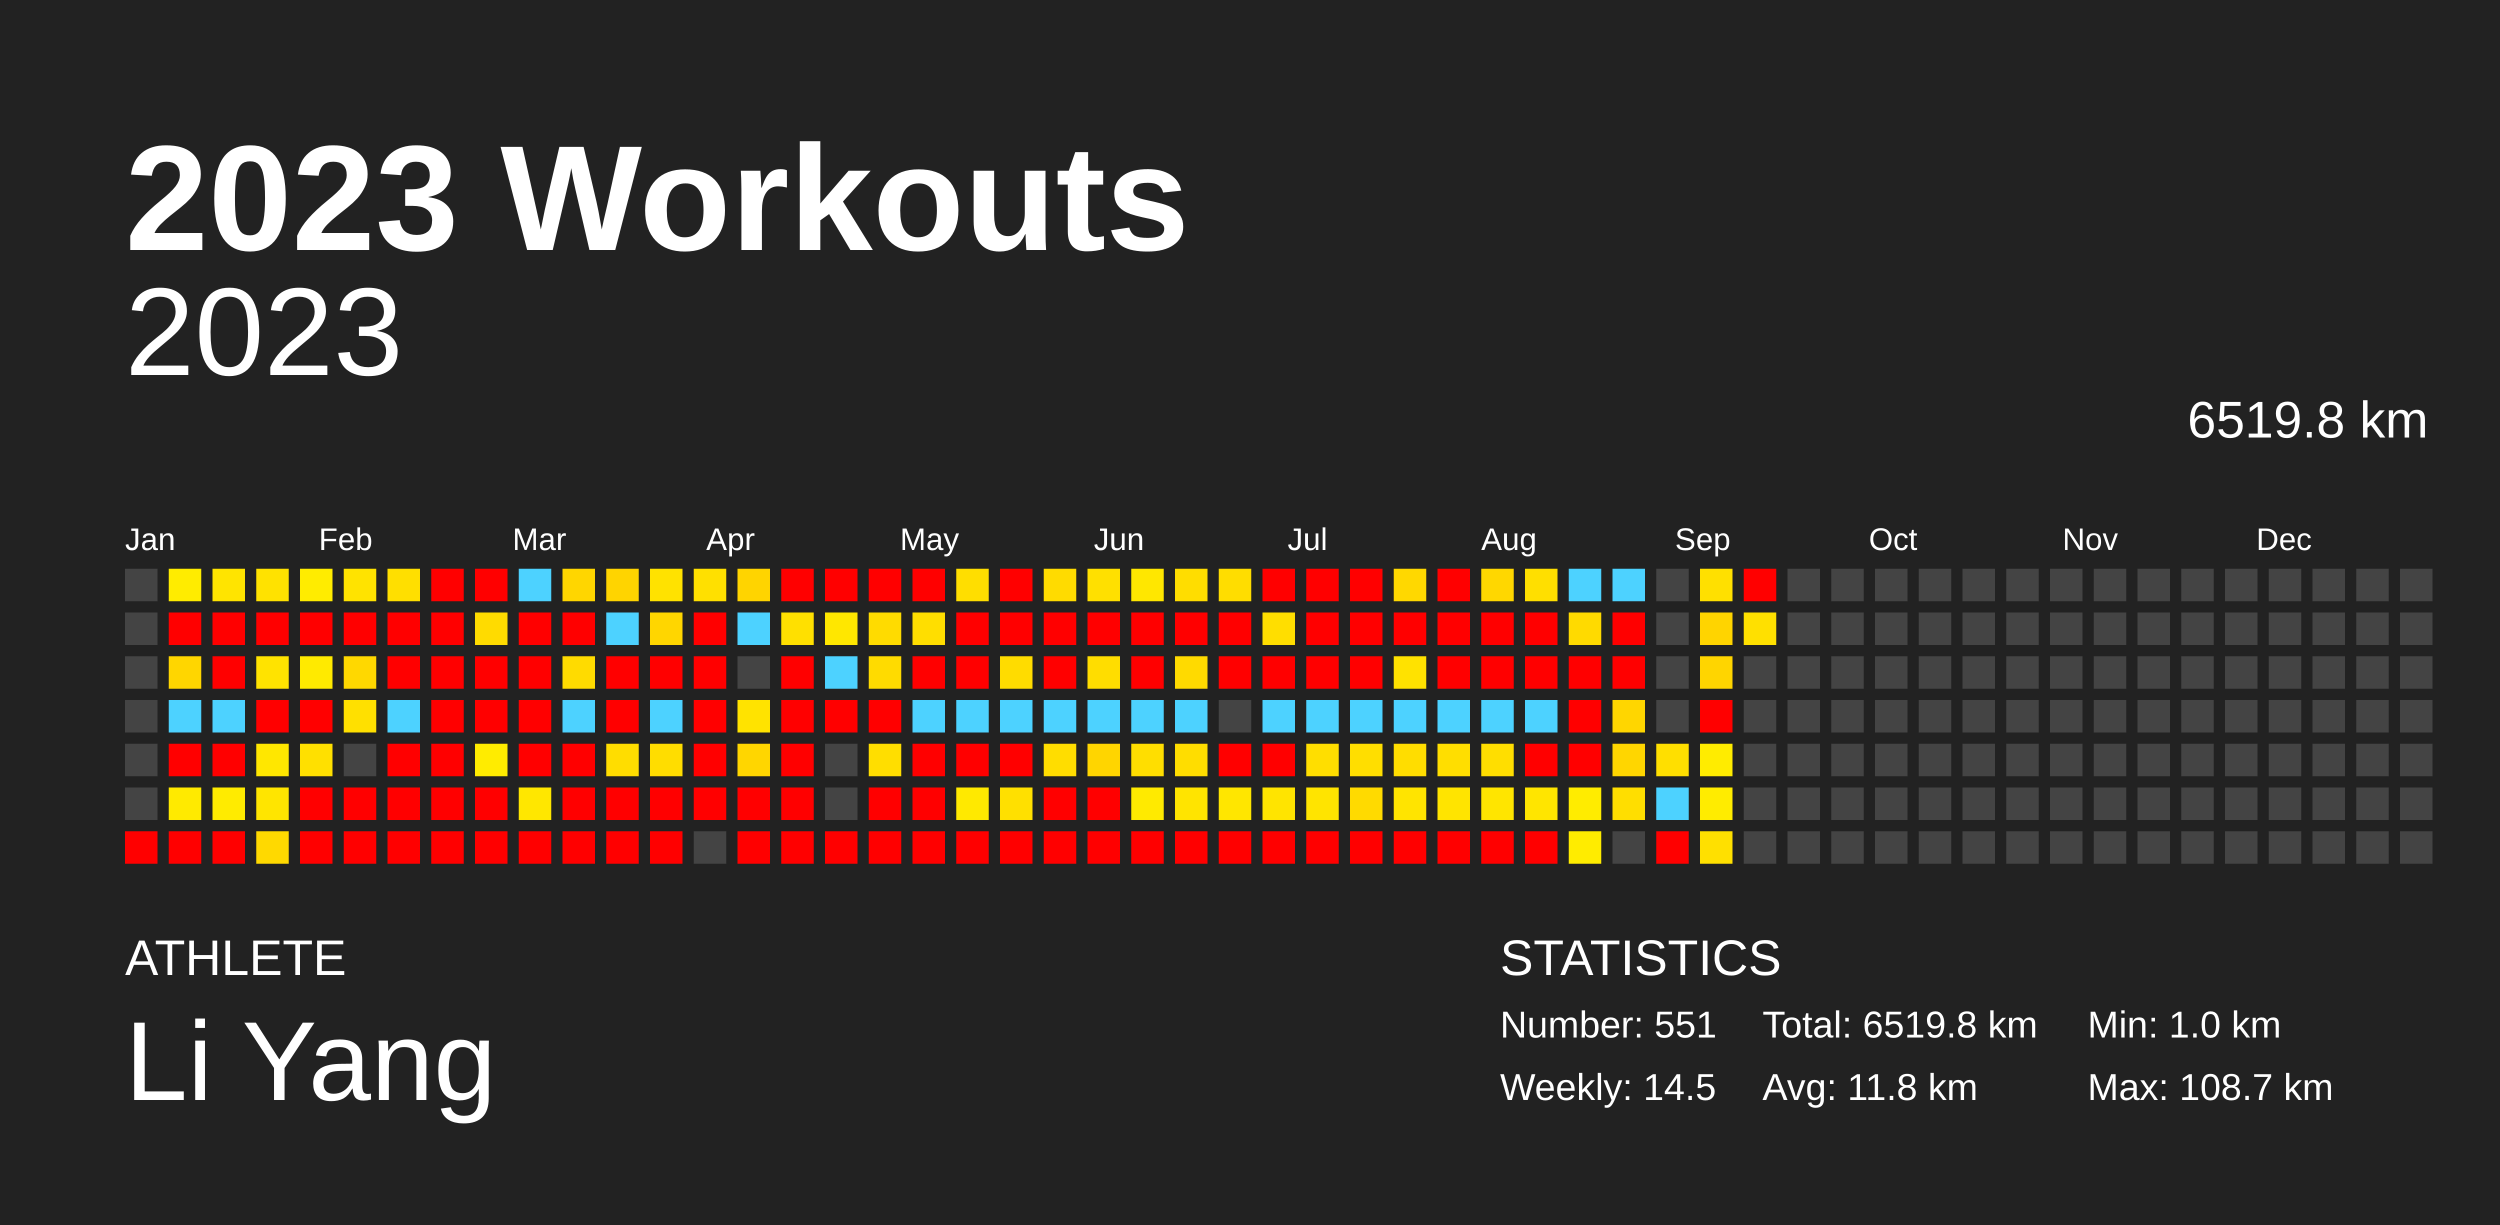
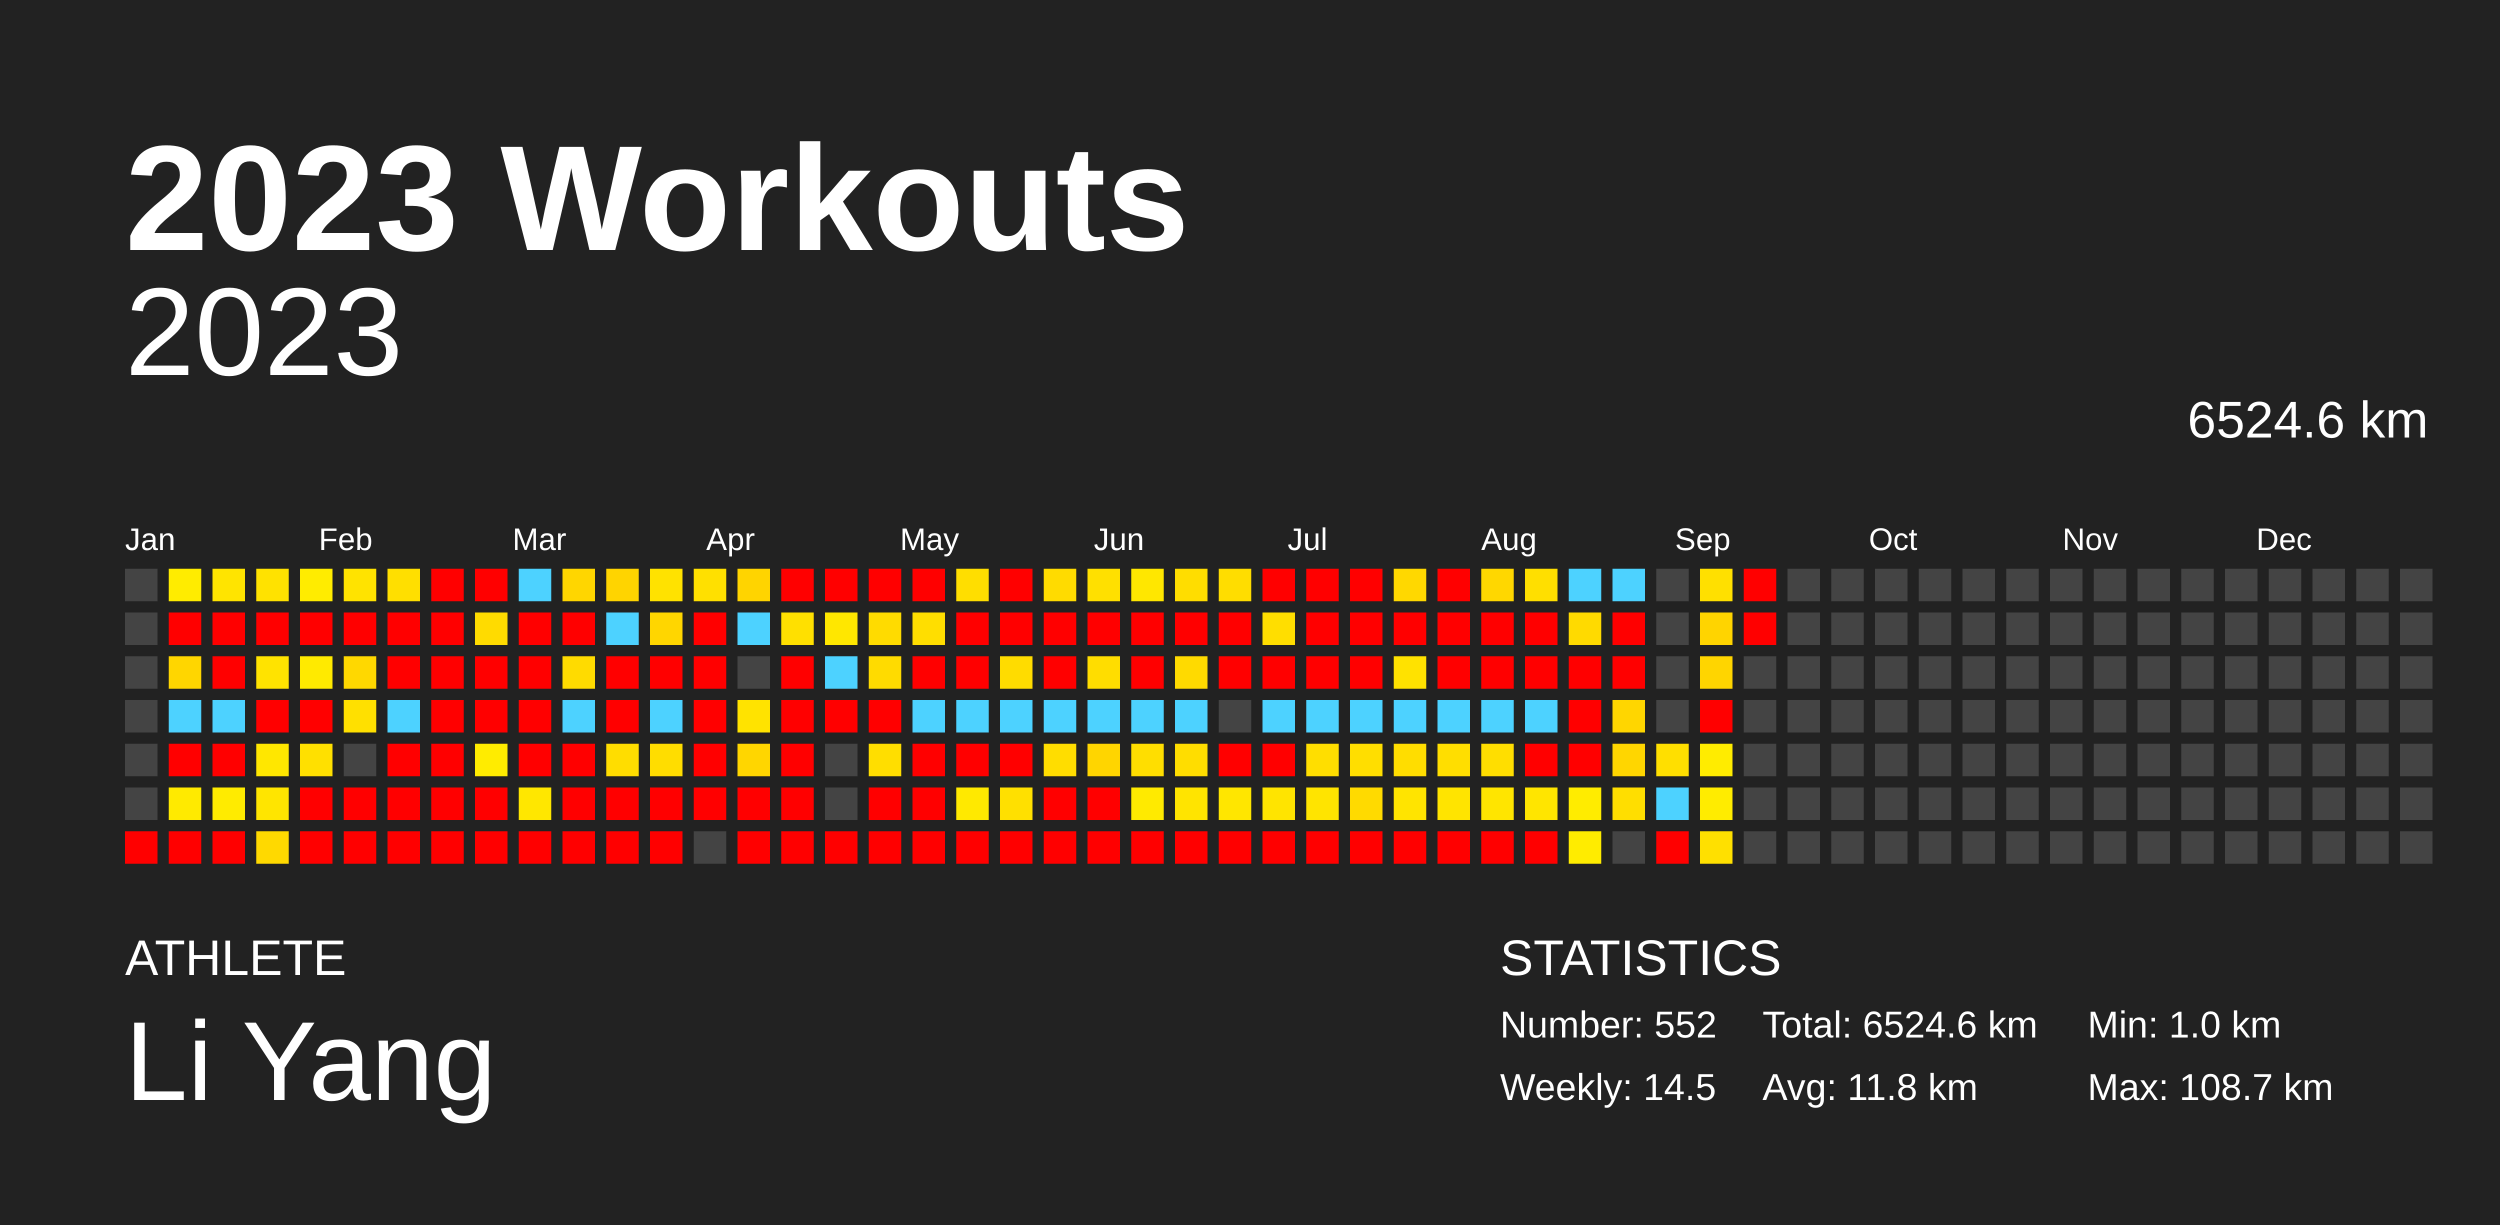
<svg xmlns="http://www.w3.org/2000/svg" baseProfile="full" height="98mm" version="1.1" viewBox="0,0,200,98" width="200mm">
  <defs />
  <rect fill="#222222" height="98" width="200" x="0" y="0" />
  <text fill="#FFFFFF" style="font-size:12px; font-family:Arial; font-weight:bold;" x="10" y="20">2023 Workouts</text>
  <text fill="#FFFFFF" style="font-size:4px; font-family:Arial" x="10" y="78">ATHLETE</text>
  <text fill="#FFFFFF" style="font-size:9px; font-family:Arial" x="10" y="88">Li Yang</text>
  <text fill="#FFFFFF" style="font-size:4px; font-family:Arial" x="120" y="78">STATISTICS</text>
-   <text fill="#FFFFFF" style="font-size:3px; font-family:Arial" x="120" y="83">Number: 551</text>
+   <text fill="#FFFFFF" style="font-size:3px; font-family:Arial" x="120" y="83">Number: 552</text>
  <text fill="#FFFFFF" style="font-size:3px; font-family:Arial" x="120" y="88">Weekly: 14.5</text>
-   <text fill="#FFFFFF" style="font-size:3px; font-family:Arial" x="141" y="83">Total: 6519.8 km</text>
+   <text fill="#FFFFFF" style="font-size:3px; font-family:Arial" x="141" y="83">Total: 6524.6 km</text>
  <text fill="#FFFFFF" style="font-size:3px; font-family:Arial" x="141" y="88">Avg: 11.8 km</text>
  <text fill="#FFFFFF" style="font-size:3px; font-family:Arial" x="167" y="83">Min: 1.0 km</text>
  <text fill="#FFFFFF" style="font-size:3px; font-family:Arial" x="167" y="88">Max: 108.7 km</text>
  <text alignment-baseline="hanging" fill="#FFFFFF" style="font-size:10.0px; font-family:Arial;" x="10" y="30">2023</text>
-   <text alignment-baseline="hanging" fill="#FFFFFF" style="font-size:4.125px; font-family:Arial;" x="175" y="35">6519.8 km</text>
+   <text alignment-baseline="hanging" fill="#FFFFFF" style="font-size:4.125px; font-family:Arial;" x="175" y="35">6524.6 km</text>
  <text fill="#FFFFFF" style="font-size:2.5px; font-family:Arial" x="10.0" y="44">Jan</text>
  <text fill="#FFFFFF" style="font-size:2.5px; font-family:Arial" x="25.5" y="44">Feb</text>
  <text fill="#FFFFFF" style="font-size:2.5px; font-family:Arial" x="41.0" y="44">Mar</text>
  <text fill="#FFFFFF" style="font-size:2.5px; font-family:Arial" x="56.5" y="44">Apr</text>
  <text fill="#FFFFFF" style="font-size:2.5px; font-family:Arial" x="72.0" y="44">May</text>
  <text fill="#FFFFFF" style="font-size:2.5px; font-family:Arial" x="87.5" y="44">Jun</text>
  <text fill="#FFFFFF" style="font-size:2.5px; font-family:Arial" x="103.0" y="44">Jul</text>
  <text fill="#FFFFFF" style="font-size:2.5px; font-family:Arial" x="118.5" y="44">Aug</text>
  <text fill="#FFFFFF" style="font-size:2.5px; font-family:Arial" x="134.0" y="44">Sep</text>
  <text fill="#FFFFFF" style="font-size:2.5px; font-family:Arial" x="149.5" y="44">Oct</text>
  <text fill="#FFFFFF" style="font-size:2.5px; font-family:Arial" x="165.0" y="44">Nov</text>
  <text fill="#FFFFFF" style="font-size:2.5px; font-family:Arial" x="180.5" y="44">Dec</text>
  <rect fill="#444444" height="2.6" width="2.6" x="10.0" y="45.5" />
  <rect fill="#444444" height="2.6" width="2.6" x="10.0" y="49.0" />
  <rect fill="#444444" height="2.6" width="2.6" x="10.0" y="52.5" />
  <rect fill="#444444" height="2.6" width="2.6" x="10.0" y="56.0" />
  <rect fill="#444444" height="2.6" width="2.6" x="10.0" y="59.5" />
  <rect fill="#444444" height="2.6" width="2.6" x="10.0" y="63.0" />
  <rect fill="red" height="2.6" width="2.6" x="10.0" y="66.5" />
  <rect fill="#ffec00" height="2.6" width="2.6" x="13.5" y="45.5" />
  <rect fill="red" height="2.6" width="2.6" x="13.5" y="49.0" />
  <rect fill="#ffd600" height="2.6" width="2.6" x="13.5" y="52.5" />
  <rect fill="#4dd2ff" height="2.6" width="2.6" x="13.5" y="56.0" />
  <rect fill="red" height="2.6" width="2.6" x="13.5" y="59.5" />
  <rect fill="#ffea00" height="2.6" width="2.6" x="13.5" y="63.0" />
  <rect fill="red" height="2.6" width="2.6" x="13.5" y="66.5" />
  <rect fill="#ffe400" height="2.6" width="2.6" x="17.0" y="45.5" />
  <rect fill="red" height="2.6" width="2.6" x="17.0" y="49.0" />
  <rect fill="red" height="2.6" width="2.6" x="17.0" y="52.5" />
  <rect fill="#4dd2ff" height="2.6" width="2.6" x="17.0" y="56.0" />
  <rect fill="red" height="2.6" width="2.6" x="17.0" y="59.5" />
  <rect fill="#ffeb00" height="2.6" width="2.6" x="17.0" y="63.0" />
  <rect fill="red" height="2.6" width="2.6" x="17.0" y="66.5" />
  <rect fill="#ffe200" height="2.6" width="2.6" x="20.5" y="45.5" />
  <rect fill="red" height="2.6" width="2.6" x="20.5" y="49.0" />
  <rect fill="#ffe300" height="2.6" width="2.6" x="20.5" y="52.5" />
  <rect fill="red" height="2.6" width="2.6" x="20.5" y="56.0" />
  <rect fill="#ffe700" height="2.6" width="2.6" x="20.5" y="59.5" />
  <rect fill="#ffe500" height="2.6" width="2.6" x="20.5" y="63.0" />
  <rect fill="#ffd900" height="2.6" width="2.6" x="20.5" y="66.5" />
  <rect fill="#ffec00" height="2.6" width="2.6" x="24.0" y="45.5" />
  <rect fill="red" height="2.6" width="2.6" x="24.0" y="49.0" />
  <rect fill="#ffea00" height="2.6" width="2.6" x="24.0" y="52.5" />
  <rect fill="red" height="2.6" width="2.6" x="24.0" y="56.0" />
  <rect fill="#ffe000" height="2.6" width="2.6" x="24.0" y="59.5" />
  <rect fill="red" height="2.6" width="2.6" x="24.0" y="63.0" />
  <rect fill="red" height="2.6" width="2.6" x="24.0" y="66.5" />
  <rect fill="#ffe300" height="2.6" width="2.6" x="27.5" y="45.5" />
  <rect fill="red" height="2.6" width="2.6" x="27.5" y="49.0" />
  <rect fill="#ffd800" height="2.6" width="2.6" x="27.5" y="52.5" />
  <rect fill="#ffe000" height="2.6" width="2.6" x="27.5" y="56.0" />
  <rect fill="#444444" height="2.6" width="2.6" x="27.5" y="59.5" />
  <rect fill="red" height="2.6" width="2.6" x="27.5" y="63.0" />
  <rect fill="red" height="2.6" width="2.6" x="27.5" y="66.5" />
  <rect fill="#ffdf00" height="2.6" width="2.6" x="31.0" y="45.5" />
  <rect fill="red" height="2.6" width="2.6" x="31.0" y="49.0" />
  <rect fill="red" height="2.6" width="2.6" x="31.0" y="52.5" />
  <rect fill="#4dd2ff" height="2.6" width="2.6" x="31.0" y="56.0" />
  <rect fill="red" height="2.6" width="2.6" x="31.0" y="59.5" />
  <rect fill="red" height="2.6" width="2.6" x="31.0" y="63.0" />
  <rect fill="red" height="2.6" width="2.6" x="31.0" y="66.5" />
  <rect fill="red" height="2.6" width="2.6" x="34.5" y="45.5" />
  <rect fill="red" height="2.6" width="2.6" x="34.5" y="49.0" />
  <rect fill="red" height="2.6" width="2.6" x="34.5" y="52.5" />
  <rect fill="red" height="2.6" width="2.6" x="34.5" y="56.0" />
  <rect fill="red" height="2.6" width="2.6" x="34.5" y="59.5" />
  <rect fill="red" height="2.6" width="2.6" x="34.5" y="63.0" />
  <rect fill="red" height="2.6" width="2.6" x="34.5" y="66.5" />
  <rect fill="red" height="2.6" width="2.6" x="38.0" y="45.5" />
  <rect fill="#ffdb00" height="2.6" width="2.6" x="38.0" y="49.0" />
  <rect fill="red" height="2.6" width="2.6" x="38.0" y="52.5" />
  <rect fill="red" height="2.6" width="2.6" x="38.0" y="56.0" />
  <rect fill="#ffec00" height="2.6" width="2.6" x="38.0" y="59.5" />
  <rect fill="red" height="2.6" width="2.6" x="38.0" y="63.0" />
  <rect fill="red" height="2.6" width="2.6" x="38.0" y="66.5" />
  <rect fill="#4dd2ff" height="2.6" width="2.6" x="41.5" y="45.5" />
  <rect fill="red" height="2.6" width="2.6" x="41.5" y="49.0" />
  <rect fill="red" height="2.6" width="2.6" x="41.5" y="52.5" />
  <rect fill="red" height="2.6" width="2.6" x="41.5" y="56.0" />
  <rect fill="red" height="2.6" width="2.6" x="41.5" y="59.5" />
  <rect fill="#ffe700" height="2.6" width="2.6" x="41.5" y="63.0" />
  <rect fill="red" height="2.6" width="2.6" x="41.5" y="66.5" />
  <rect fill="#ffd600" height="2.6" width="2.6" x="45.0" y="45.5" />
  <rect fill="red" height="2.6" width="2.6" x="45.0" y="49.0" />
  <rect fill="#ffdb00" height="2.6" width="2.6" x="45.0" y="52.5" />
  <rect fill="#4dd2ff" height="2.6" width="2.6" x="45.0" y="56.0" />
  <rect fill="red" height="2.6" width="2.6" x="45.0" y="59.5" />
  <rect fill="red" height="2.6" width="2.6" x="45.0" y="63.0" />
  <rect fill="red" height="2.6" width="2.6" x="45.0" y="66.5" />
  <rect fill="#ffd400" height="2.6" width="2.6" x="48.5" y="45.5" />
  <rect fill="#4dd2ff" height="2.6" width="2.6" x="48.5" y="49.0" />
  <rect fill="red" height="2.6" width="2.6" x="48.5" y="52.5" />
  <rect fill="red" height="2.6" width="2.6" x="48.5" y="56.0" />
  <rect fill="#ffdd00" height="2.6" width="2.6" x="48.5" y="59.5" />
  <rect fill="red" height="2.6" width="2.6" x="48.5" y="63.0" />
  <rect fill="red" height="2.6" width="2.6" x="48.5" y="66.5" />
  <rect fill="#ffe200" height="2.6" width="2.6" x="52.0" y="45.5" />
  <rect fill="#ffd600" height="2.6" width="2.6" x="52.0" y="49.0" />
  <rect fill="red" height="2.6" width="2.6" x="52.0" y="52.5" />
  <rect fill="#4dd2ff" height="2.6" width="2.6" x="52.0" y="56.0" />
  <rect fill="#ffdd00" height="2.6" width="2.6" x="52.0" y="59.5" />
  <rect fill="red" height="2.6" width="2.6" x="52.0" y="63.0" />
  <rect fill="red" height="2.6" width="2.6" x="52.0" y="66.5" />
  <rect fill="#ffe000" height="2.6" width="2.6" x="55.5" y="45.5" />
  <rect fill="red" height="2.6" width="2.6" x="55.5" y="49.0" />
  <rect fill="red" height="2.6" width="2.6" x="55.5" y="52.5" />
  <rect fill="red" height="2.6" width="2.6" x="55.5" y="56.0" />
  <rect fill="red" height="2.6" width="2.6" x="55.5" y="59.5" />
  <rect fill="red" height="2.6" width="2.6" x="55.5" y="63.0" />
  <rect fill="#444444" height="2.6" width="2.6" x="55.5" y="66.5" />
  <rect fill="#ffd400" height="2.6" width="2.6" x="59.0" y="45.5" />
  <rect fill="#4dd2ff" height="2.6" width="2.6" x="59.0" y="49.0" />
  <rect fill="#444444" height="2.6" width="2.6" x="59.0" y="52.5" />
  <rect fill="#ffe300" height="2.6" width="2.6" x="59.0" y="56.0" />
  <rect fill="#ffd600" height="2.6" width="2.6" x="59.0" y="59.5" />
  <rect fill="red" height="2.6" width="2.6" x="59.0" y="63.0" />
  <rect fill="red" height="2.6" width="2.6" x="59.0" y="66.5" />
  <rect fill="red" height="2.6" width="2.6" x="62.5" y="45.5" />
  <rect fill="#ffe000" height="2.6" width="2.6" x="62.5" y="49.0" />
  <rect fill="red" height="2.6" width="2.6" x="62.5" y="52.5" />
  <rect fill="red" height="2.6" width="2.6" x="62.5" y="56.0" />
  <rect fill="red" height="2.6" width="2.6" x="62.5" y="59.5" />
  <rect fill="red" height="2.6" width="2.6" x="62.5" y="63.0" />
  <rect fill="red" height="2.6" width="2.6" x="62.5" y="66.5" />
  <rect fill="red" height="2.6" width="2.6" x="66.0" y="45.5" />
  <rect fill="#ffe700" height="2.6" width="2.6" x="66.0" y="49.0" />
  <rect fill="#4dd2ff" height="2.6" width="2.6" x="66.0" y="52.5" />
  <rect fill="red" height="2.6" width="2.6" x="66.0" y="56.0" />
  <rect fill="#444444" height="2.6" width="2.6" x="66.0" y="59.5" />
  <rect fill="#444444" height="2.6" width="2.6" x="66.0" y="63.0" />
  <rect fill="red" height="2.6" width="2.6" x="66.0" y="66.5" />
  <rect fill="red" height="2.6" width="2.6" x="69.5" y="45.5" />
  <rect fill="#ffdb00" height="2.6" width="2.6" x="69.5" y="49.0" />
  <rect fill="#ffdb00" height="2.6" width="2.6" x="69.5" y="52.5" />
  <rect fill="red" height="2.6" width="2.6" x="69.5" y="56.0" />
  <rect fill="#ffde00" height="2.6" width="2.6" x="69.5" y="59.5" />
  <rect fill="red" height="2.6" width="2.6" x="69.5" y="63.0" />
  <rect fill="red" height="2.6" width="2.6" x="69.5" y="66.5" />
  <rect fill="red" height="2.6" width="2.6" x="73.0" y="45.5" />
  <rect fill="#ffde00" height="2.6" width="2.6" x="73.0" y="49.0" />
  <rect fill="red" height="2.6" width="2.6" x="73.0" y="52.5" />
  <rect fill="#4dd2ff" height="2.6" width="2.6" x="73.0" y="56.0" />
  <rect fill="red" height="2.6" width="2.6" x="73.0" y="59.5" />
  <rect fill="red" height="2.6" width="2.6" x="73.0" y="63.0" />
  <rect fill="red" height="2.6" width="2.6" x="73.0" y="66.5" />
  <rect fill="#ffde00" height="2.6" width="2.6" x="76.5" y="45.5" />
  <rect fill="red" height="2.6" width="2.6" x="76.5" y="49.0" />
  <rect fill="red" height="2.6" width="2.6" x="76.5" y="52.5" />
  <rect fill="#4dd2ff" height="2.6" width="2.6" x="76.5" y="56.0" />
  <rect fill="red" height="2.6" width="2.6" x="76.5" y="59.5" />
  <rect fill="#ffe900" height="2.6" width="2.6" x="76.5" y="63.0" />
  <rect fill="red" height="2.6" width="2.6" x="76.5" y="66.5" />
  <rect fill="red" height="2.6" width="2.6" x="80.0" y="45.5" />
  <rect fill="red" height="2.6" width="2.6" x="80.0" y="49.0" />
  <rect fill="#ffdc00" height="2.6" width="2.6" x="80.0" y="52.5" />
  <rect fill="#4dd2ff" height="2.6" width="2.6" x="80.0" y="56.0" />
  <rect fill="red" height="2.6" width="2.6" x="80.0" y="59.5" />
  <rect fill="#ffe000" height="2.6" width="2.6" x="80.0" y="63.0" />
  <rect fill="red" height="2.6" width="2.6" x="80.0" y="66.5" />
  <rect fill="#ffdb00" height="2.6" width="2.6" x="83.5" y="45.5" />
  <rect fill="red" height="2.6" width="2.6" x="83.5" y="49.0" />
  <rect fill="red" height="2.6" width="2.6" x="83.5" y="52.5" />
  <rect fill="#4dd2ff" height="2.6" width="2.6" x="83.5" y="56.0" />
  <rect fill="#ffdd00" height="2.6" width="2.6" x="83.5" y="59.5" />
  <rect fill="red" height="2.6" width="2.6" x="83.5" y="63.0" />
  <rect fill="red" height="2.6" width="2.6" x="83.5" y="66.5" />
  <rect fill="#ffe000" height="2.6" width="2.6" x="87.0" y="45.5" />
  <rect fill="red" height="2.6" width="2.6" x="87.0" y="49.0" />
  <rect fill="#ffdd00" height="2.6" width="2.6" x="87.0" y="52.5" />
  <rect fill="#4dd2ff" height="2.6" width="2.6" x="87.0" y="56.0" />
  <rect fill="#ffd500" height="2.6" width="2.6" x="87.0" y="59.5" />
  <rect fill="red" height="2.6" width="2.6" x="87.0" y="63.0" />
  <rect fill="red" height="2.6" width="2.6" x="87.0" y="66.5" />
  <rect fill="#ffe700" height="2.6" width="2.6" x="90.5" y="45.5" />
  <rect fill="red" height="2.6" width="2.6" x="90.5" y="49.0" />
  <rect fill="red" height="2.6" width="2.6" x="90.5" y="52.5" />
  <rect fill="#4dd2ff" height="2.6" width="2.6" x="90.5" y="56.0" />
  <rect fill="#ffde00" height="2.6" width="2.6" x="90.5" y="59.5" />
  <rect fill="#ffea00" height="2.6" width="2.6" x="90.5" y="63.0" />
  <rect fill="red" height="2.6" width="2.6" x="90.5" y="66.5" />
  <rect fill="#ffdd00" height="2.6" width="2.6" x="94.0" y="45.5" />
  <rect fill="red" height="2.6" width="2.6" x="94.0" y="49.0" />
  <rect fill="#ffda00" height="2.6" width="2.6" x="94.0" y="52.5" />
  <rect fill="#4dd2ff" height="2.6" width="2.6" x="94.0" y="56.0" />
  <rect fill="#ffdd00" height="2.6" width="2.6" x="94.0" y="59.5" />
  <rect fill="#ffe400" height="2.6" width="2.6" x="94.0" y="63.0" />
  <rect fill="red" height="2.6" width="2.6" x="94.0" y="66.5" />
  <rect fill="#ffdd00" height="2.6" width="2.6" x="97.5" y="45.5" />
  <rect fill="red" height="2.6" width="2.6" x="97.5" y="49.0" />
  <rect fill="red" height="2.6" width="2.6" x="97.5" y="52.5" />
  <rect fill="#444444" height="2.6" width="2.6" x="97.5" y="56.0" />
  <rect fill="red" height="2.6" width="2.6" x="97.5" y="59.5" />
  <rect fill="#ffe600" height="2.6" width="2.6" x="97.5" y="63.0" />
  <rect fill="red" height="2.6" width="2.6" x="97.5" y="66.5" />
  <rect fill="red" height="2.6" width="2.6" x="101.0" y="45.5" />
  <rect fill="#ffde00" height="2.6" width="2.6" x="101.0" y="49.0" />
  <rect fill="red" height="2.6" width="2.6" x="101.0" y="52.5" />
  <rect fill="#4dd2ff" height="2.6" width="2.6" x="101.0" y="56.0" />
  <rect fill="red" height="2.6" width="2.6" x="101.0" y="59.5" />
  <rect fill="#ffe400" height="2.6" width="2.6" x="101.0" y="63.0" />
  <rect fill="red" height="2.6" width="2.6" x="101.0" y="66.5" />
  <rect fill="red" height="2.6" width="2.6" x="104.5" y="45.5" />
  <rect fill="red" height="2.6" width="2.6" x="104.5" y="49.0" />
  <rect fill="red" height="2.6" width="2.6" x="104.5" y="52.5" />
  <rect fill="#4dd2ff" height="2.6" width="2.6" x="104.5" y="56.0" />
  <rect fill="#ffde00" height="2.6" width="2.6" x="104.5" y="59.5" />
  <rect fill="#ffe400" height="2.6" width="2.6" x="104.5" y="63.0" />
  <rect fill="red" height="2.6" width="2.6" x="104.5" y="66.5" />
  <rect fill="red" height="2.6" width="2.6" x="108.0" y="45.5" />
  <rect fill="red" height="2.6" width="2.6" x="108.0" y="49.0" />
  <rect fill="red" height="2.6" width="2.6" x="108.0" y="52.5" />
  <rect fill="#4dd2ff" height="2.6" width="2.6" x="108.0" y="56.0" />
  <rect fill="#ffde00" height="2.6" width="2.6" x="108.0" y="59.5" />
  <rect fill="#ffda00" height="2.6" width="2.6" x="108.0" y="63.0" />
  <rect fill="red" height="2.6" width="2.6" x="108.0" y="66.5" />
  <rect fill="#ffd800" height="2.6" width="2.6" x="111.5" y="45.5" />
  <rect fill="red" height="2.6" width="2.6" x="111.5" y="49.0" />
  <rect fill="#ffe200" height="2.6" width="2.6" x="111.5" y="52.5" />
  <rect fill="#4dd2ff" height="2.6" width="2.6" x="111.5" y="56.0" />
  <rect fill="#ffdd00" height="2.6" width="2.6" x="111.5" y="59.5" />
  <rect fill="#ffe400" height="2.6" width="2.6" x="111.5" y="63.0" />
  <rect fill="red" height="2.6" width="2.6" x="111.5" y="66.5" />
  <rect fill="red" height="2.6" width="2.6" x="115.0" y="45.5" />
  <rect fill="red" height="2.6" width="2.6" x="115.0" y="49.0" />
  <rect fill="red" height="2.6" width="2.6" x="115.0" y="52.5" />
  <rect fill="#4dd2ff" height="2.6" width="2.6" x="115.0" y="56.0" />
  <rect fill="#ffde00" height="2.6" width="2.6" x="115.0" y="59.5" />
  <rect fill="#ffe400" height="2.6" width="2.6" x="115.0" y="63.0" />
  <rect fill="red" height="2.6" width="2.6" x="115.0" y="66.5" />
  <rect fill="#ffd700" height="2.6" width="2.6" x="118.5" y="45.5" />
  <rect fill="red" height="2.6" width="2.6" x="118.5" y="49.0" />
  <rect fill="red" height="2.6" width="2.6" x="118.5" y="52.5" />
  <rect fill="#4dd2ff" height="2.6" width="2.6" x="118.5" y="56.0" />
  <rect fill="#ffde00" height="2.6" width="2.6" x="118.5" y="59.5" />
  <rect fill="#ffe500" height="2.6" width="2.6" x="118.5" y="63.0" />
  <rect fill="red" height="2.6" width="2.6" x="118.5" y="66.5" />
  <rect fill="#ffdf00" height="2.6" width="2.6" x="122.0" y="45.5" />
  <rect fill="red" height="2.6" width="2.6" x="122.0" y="49.0" />
  <rect fill="red" height="2.6" width="2.6" x="122.0" y="52.5" />
  <rect fill="#4dd2ff" height="2.6" width="2.6" x="122.0" y="56.0" />
  <rect fill="red" height="2.6" width="2.6" x="122.0" y="59.5" />
  <rect fill="#ffe500" height="2.6" width="2.6" x="122.0" y="63.0" />
  <rect fill="red" height="2.6" width="2.6" x="122.0" y="66.5" />
  <rect fill="#4dd2ff" height="2.6" width="2.6" x="125.5" y="45.5" />
  <rect fill="#ffda00" height="2.6" width="2.6" x="125.5" y="49.0" />
  <rect fill="red" height="2.6" width="2.6" x="125.5" y="52.5" />
  <rect fill="red" height="2.6" width="2.6" x="125.5" y="56.0" />
  <rect fill="red" height="2.6" width="2.6" x="125.5" y="59.5" />
  <rect fill="#ffec00" height="2.6" width="2.6" x="125.5" y="63.0" />
  <rect fill="#ffec00" height="2.6" width="2.6" x="125.5" y="66.5" />
  <rect fill="#4dd2ff" height="2.6" width="2.6" x="129.0" y="45.5" />
  <rect fill="red" height="2.6" width="2.6" x="129.0" y="49.0" />
  <rect fill="red" height="2.6" width="2.6" x="129.0" y="52.5" />
  <rect fill="#ffd600" height="2.6" width="2.6" x="129.0" y="56.0" />
  <rect fill="#ffd600" height="2.6" width="2.6" x="129.0" y="59.5" />
  <rect fill="#ffde00" height="2.6" width="2.6" x="129.0" y="63.0" />
  <rect fill="#444444" height="2.6" width="2.6" x="129.0" y="66.5" />
  <rect fill="#444444" height="2.6" width="2.6" x="132.5" y="45.5" />
  <rect fill="#444444" height="2.6" width="2.6" x="132.5" y="49.0" />
  <rect fill="#444444" height="2.6" width="2.6" x="132.5" y="52.5" />
  <rect fill="#444444" height="2.6" width="2.6" x="132.5" y="56.0" />
  <rect fill="#ffdf00" height="2.6" width="2.6" x="132.5" y="59.5" />
  <rect fill="#4dd2ff" height="2.6" width="2.6" x="132.5" y="63.0" />
  <rect fill="red" height="2.6" width="2.6" x="132.5" y="66.5" />
  <rect fill="#ffe000" height="2.6" width="2.6" x="136.0" y="45.5" />
  <rect fill="#ffd400" height="2.6" width="2.6" x="136.0" y="49.0" />
  <rect fill="#ffd500" height="2.6" width="2.6" x="136.0" y="52.5" />
  <rect fill="red" height="2.6" width="2.6" x="136.0" y="56.0" />
  <rect fill="#ffec00" height="2.6" width="2.6" x="136.0" y="59.5" />
  <rect fill="#ffec00" height="2.6" width="2.6" x="136.0" y="63.0" />
  <rect fill="#ffe000" height="2.6" width="2.6" x="136.0" y="66.5" />
  <rect fill="red" height="2.6" width="2.6" x="139.5" y="45.5" />
-   <rect fill="#ffe000" height="2.6" width="2.6" x="139.5" y="49.0" />
+   <rect fill="red" height="2.6" width="2.6" x="139.5" y="49.0" />
  <rect fill="#444444" height="2.6" width="2.6" x="139.5" y="52.5" />
  <rect fill="#444444" height="2.6" width="2.6" x="139.5" y="56.0" />
  <rect fill="#444444" height="2.6" width="2.6" x="139.5" y="59.5" />
  <rect fill="#444444" height="2.6" width="2.6" x="139.5" y="63.0" />
  <rect fill="#444444" height="2.6" width="2.6" x="139.5" y="66.5" />
  <rect fill="#444444" height="2.6" width="2.6" x="143.0" y="45.5" />
  <rect fill="#444444" height="2.6" width="2.6" x="143.0" y="49.0" />
  <rect fill="#444444" height="2.6" width="2.6" x="143.0" y="52.5" />
  <rect fill="#444444" height="2.6" width="2.6" x="143.0" y="56.0" />
  <rect fill="#444444" height="2.6" width="2.6" x="143.0" y="59.5" />
  <rect fill="#444444" height="2.6" width="2.6" x="143.0" y="63.0" />
  <rect fill="#444444" height="2.6" width="2.6" x="143.0" y="66.5" />
  <rect fill="#444444" height="2.6" width="2.6" x="146.5" y="45.5" />
  <rect fill="#444444" height="2.6" width="2.6" x="146.5" y="49.0" />
  <rect fill="#444444" height="2.6" width="2.6" x="146.5" y="52.5" />
  <rect fill="#444444" height="2.6" width="2.6" x="146.5" y="56.0" />
  <rect fill="#444444" height="2.6" width="2.6" x="146.5" y="59.5" />
  <rect fill="#444444" height="2.6" width="2.6" x="146.5" y="63.0" />
  <rect fill="#444444" height="2.6" width="2.6" x="146.5" y="66.5" />
  <rect fill="#444444" height="2.6" width="2.6" x="150.0" y="45.5" />
  <rect fill="#444444" height="2.6" width="2.6" x="150.0" y="49.0" />
  <rect fill="#444444" height="2.6" width="2.6" x="150.0" y="52.5" />
  <rect fill="#444444" height="2.6" width="2.6" x="150.0" y="56.0" />
  <rect fill="#444444" height="2.6" width="2.6" x="150.0" y="59.5" />
  <rect fill="#444444" height="2.6" width="2.6" x="150.0" y="63.0" />
  <rect fill="#444444" height="2.6" width="2.6" x="150.0" y="66.5" />
  <rect fill="#444444" height="2.6" width="2.6" x="153.5" y="45.5" />
  <rect fill="#444444" height="2.6" width="2.6" x="153.5" y="49.0" />
  <rect fill="#444444" height="2.6" width="2.6" x="153.5" y="52.5" />
  <rect fill="#444444" height="2.6" width="2.6" x="153.5" y="56.0" />
  <rect fill="#444444" height="2.6" width="2.6" x="153.5" y="59.5" />
  <rect fill="#444444" height="2.6" width="2.6" x="153.5" y="63.0" />
  <rect fill="#444444" height="2.6" width="2.6" x="153.5" y="66.5" />
  <rect fill="#444444" height="2.6" width="2.6" x="157.0" y="45.5" />
  <rect fill="#444444" height="2.6" width="2.6" x="157.0" y="49.0" />
  <rect fill="#444444" height="2.6" width="2.6" x="157.0" y="52.5" />
  <rect fill="#444444" height="2.6" width="2.6" x="157.0" y="56.0" />
  <rect fill="#444444" height="2.6" width="2.6" x="157.0" y="59.5" />
  <rect fill="#444444" height="2.6" width="2.6" x="157.0" y="63.0" />
  <rect fill="#444444" height="2.6" width="2.6" x="157.0" y="66.5" />
  <rect fill="#444444" height="2.6" width="2.6" x="160.5" y="45.5" />
  <rect fill="#444444" height="2.6" width="2.6" x="160.5" y="49.0" />
  <rect fill="#444444" height="2.6" width="2.6" x="160.5" y="52.5" />
  <rect fill="#444444" height="2.6" width="2.6" x="160.5" y="56.0" />
  <rect fill="#444444" height="2.6" width="2.6" x="160.5" y="59.5" />
  <rect fill="#444444" height="2.6" width="2.6" x="160.5" y="63.0" />
  <rect fill="#444444" height="2.6" width="2.6" x="160.5" y="66.5" />
  <rect fill="#444444" height="2.6" width="2.6" x="164.0" y="45.5" />
  <rect fill="#444444" height="2.6" width="2.6" x="164.0" y="49.0" />
  <rect fill="#444444" height="2.6" width="2.6" x="164.0" y="52.5" />
  <rect fill="#444444" height="2.6" width="2.6" x="164.0" y="56.0" />
  <rect fill="#444444" height="2.6" width="2.6" x="164.0" y="59.5" />
  <rect fill="#444444" height="2.6" width="2.6" x="164.0" y="63.0" />
  <rect fill="#444444" height="2.6" width="2.6" x="164.0" y="66.5" />
  <rect fill="#444444" height="2.6" width="2.6" x="167.5" y="45.5" />
  <rect fill="#444444" height="2.6" width="2.6" x="167.5" y="49.0" />
  <rect fill="#444444" height="2.6" width="2.6" x="167.5" y="52.5" />
  <rect fill="#444444" height="2.6" width="2.6" x="167.5" y="56.0" />
  <rect fill="#444444" height="2.6" width="2.6" x="167.5" y="59.5" />
  <rect fill="#444444" height="2.6" width="2.6" x="167.5" y="63.0" />
  <rect fill="#444444" height="2.6" width="2.6" x="167.5" y="66.5" />
  <rect fill="#444444" height="2.6" width="2.6" x="171.0" y="45.5" />
  <rect fill="#444444" height="2.6" width="2.6" x="171.0" y="49.0" />
  <rect fill="#444444" height="2.6" width="2.6" x="171.0" y="52.5" />
  <rect fill="#444444" height="2.6" width="2.6" x="171.0" y="56.0" />
  <rect fill="#444444" height="2.6" width="2.6" x="171.0" y="59.5" />
  <rect fill="#444444" height="2.6" width="2.6" x="171.0" y="63.0" />
  <rect fill="#444444" height="2.6" width="2.6" x="171.0" y="66.5" />
  <rect fill="#444444" height="2.6" width="2.6" x="174.5" y="45.5" />
  <rect fill="#444444" height="2.6" width="2.6" x="174.5" y="49.0" />
  <rect fill="#444444" height="2.6" width="2.6" x="174.5" y="52.5" />
  <rect fill="#444444" height="2.6" width="2.6" x="174.5" y="56.0" />
  <rect fill="#444444" height="2.6" width="2.6" x="174.5" y="59.5" />
  <rect fill="#444444" height="2.6" width="2.6" x="174.5" y="63.0" />
  <rect fill="#444444" height="2.6" width="2.6" x="174.5" y="66.5" />
  <rect fill="#444444" height="2.6" width="2.6" x="178.0" y="45.5" />
  <rect fill="#444444" height="2.6" width="2.6" x="178.0" y="49.0" />
  <rect fill="#444444" height="2.6" width="2.6" x="178.0" y="52.5" />
  <rect fill="#444444" height="2.6" width="2.6" x="178.0" y="56.0" />
  <rect fill="#444444" height="2.6" width="2.6" x="178.0" y="59.5" />
  <rect fill="#444444" height="2.6" width="2.6" x="178.0" y="63.0" />
  <rect fill="#444444" height="2.6" width="2.6" x="178.0" y="66.5" />
  <rect fill="#444444" height="2.6" width="2.6" x="181.5" y="45.5" />
  <rect fill="#444444" height="2.6" width="2.6" x="181.5" y="49.0" />
  <rect fill="#444444" height="2.6" width="2.6" x="181.5" y="52.5" />
  <rect fill="#444444" height="2.6" width="2.6" x="181.5" y="56.0" />
  <rect fill="#444444" height="2.6" width="2.6" x="181.5" y="59.5" />
  <rect fill="#444444" height="2.6" width="2.6" x="181.5" y="63.0" />
  <rect fill="#444444" height="2.6" width="2.6" x="181.5" y="66.5" />
  <rect fill="#444444" height="2.6" width="2.6" x="185.0" y="45.5" />
  <rect fill="#444444" height="2.6" width="2.6" x="185.0" y="49.0" />
  <rect fill="#444444" height="2.6" width="2.6" x="185.0" y="52.5" />
  <rect fill="#444444" height="2.6" width="2.6" x="185.0" y="56.0" />
  <rect fill="#444444" height="2.6" width="2.6" x="185.0" y="59.5" />
  <rect fill="#444444" height="2.6" width="2.6" x="185.0" y="63.0" />
  <rect fill="#444444" height="2.6" width="2.6" x="185.0" y="66.5" />
  <rect fill="#444444" height="2.6" width="2.6" x="188.5" y="45.5" />
  <rect fill="#444444" height="2.6" width="2.6" x="188.5" y="49.0" />
  <rect fill="#444444" height="2.6" width="2.6" x="188.5" y="52.5" />
  <rect fill="#444444" height="2.6" width="2.6" x="188.5" y="56.0" />
  <rect fill="#444444" height="2.6" width="2.6" x="188.5" y="59.5" />
  <rect fill="#444444" height="2.6" width="2.6" x="188.5" y="63.0" />
  <rect fill="#444444" height="2.6" width="2.6" x="188.5" y="66.5" />
  <rect fill="#444444" height="2.6" width="2.6" x="192.0" y="45.5" />
  <rect fill="#444444" height="2.6" width="2.6" x="192.0" y="49.0" />
  <rect fill="#444444" height="2.6" width="2.6" x="192.0" y="52.5" />
  <rect fill="#444444" height="2.6" width="2.6" x="192.0" y="56.0" />
  <rect fill="#444444" height="2.6" width="2.6" x="192.0" y="59.5" />
  <rect fill="#444444" height="2.6" width="2.6" x="192.0" y="63.0" />
  <rect fill="#444444" height="2.6" width="2.6" x="192.0" y="66.5" />
</svg>
